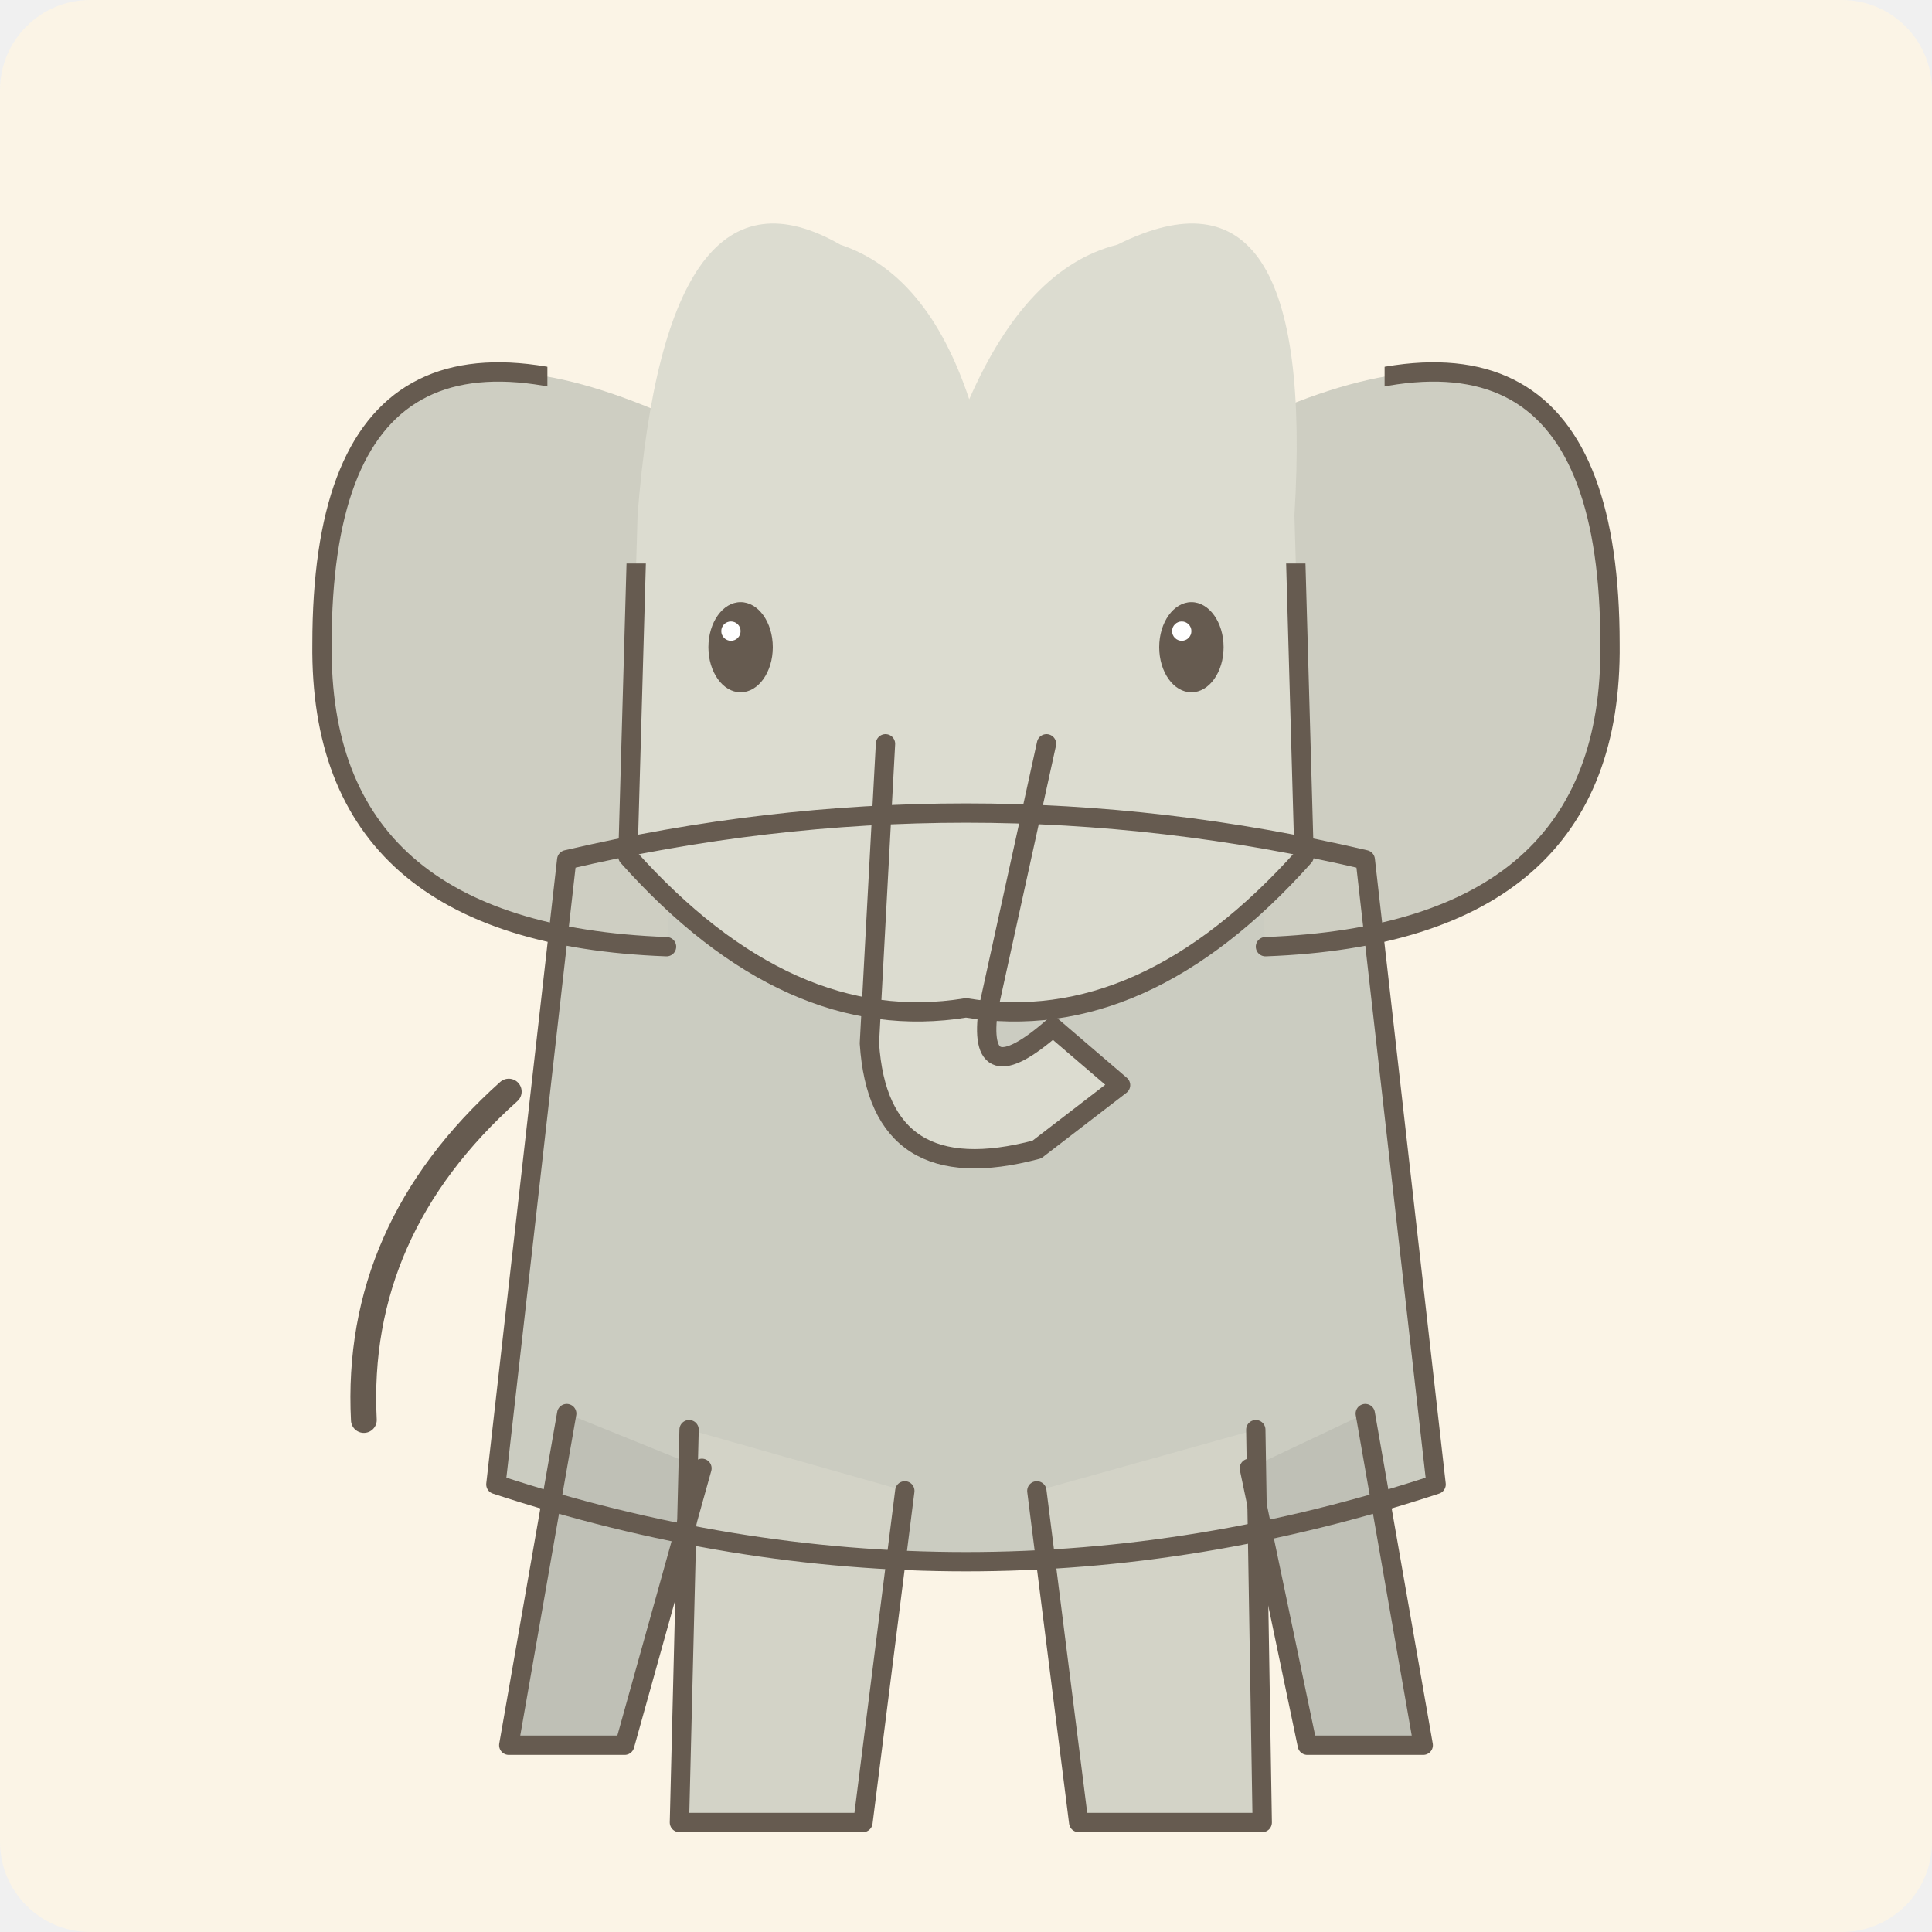
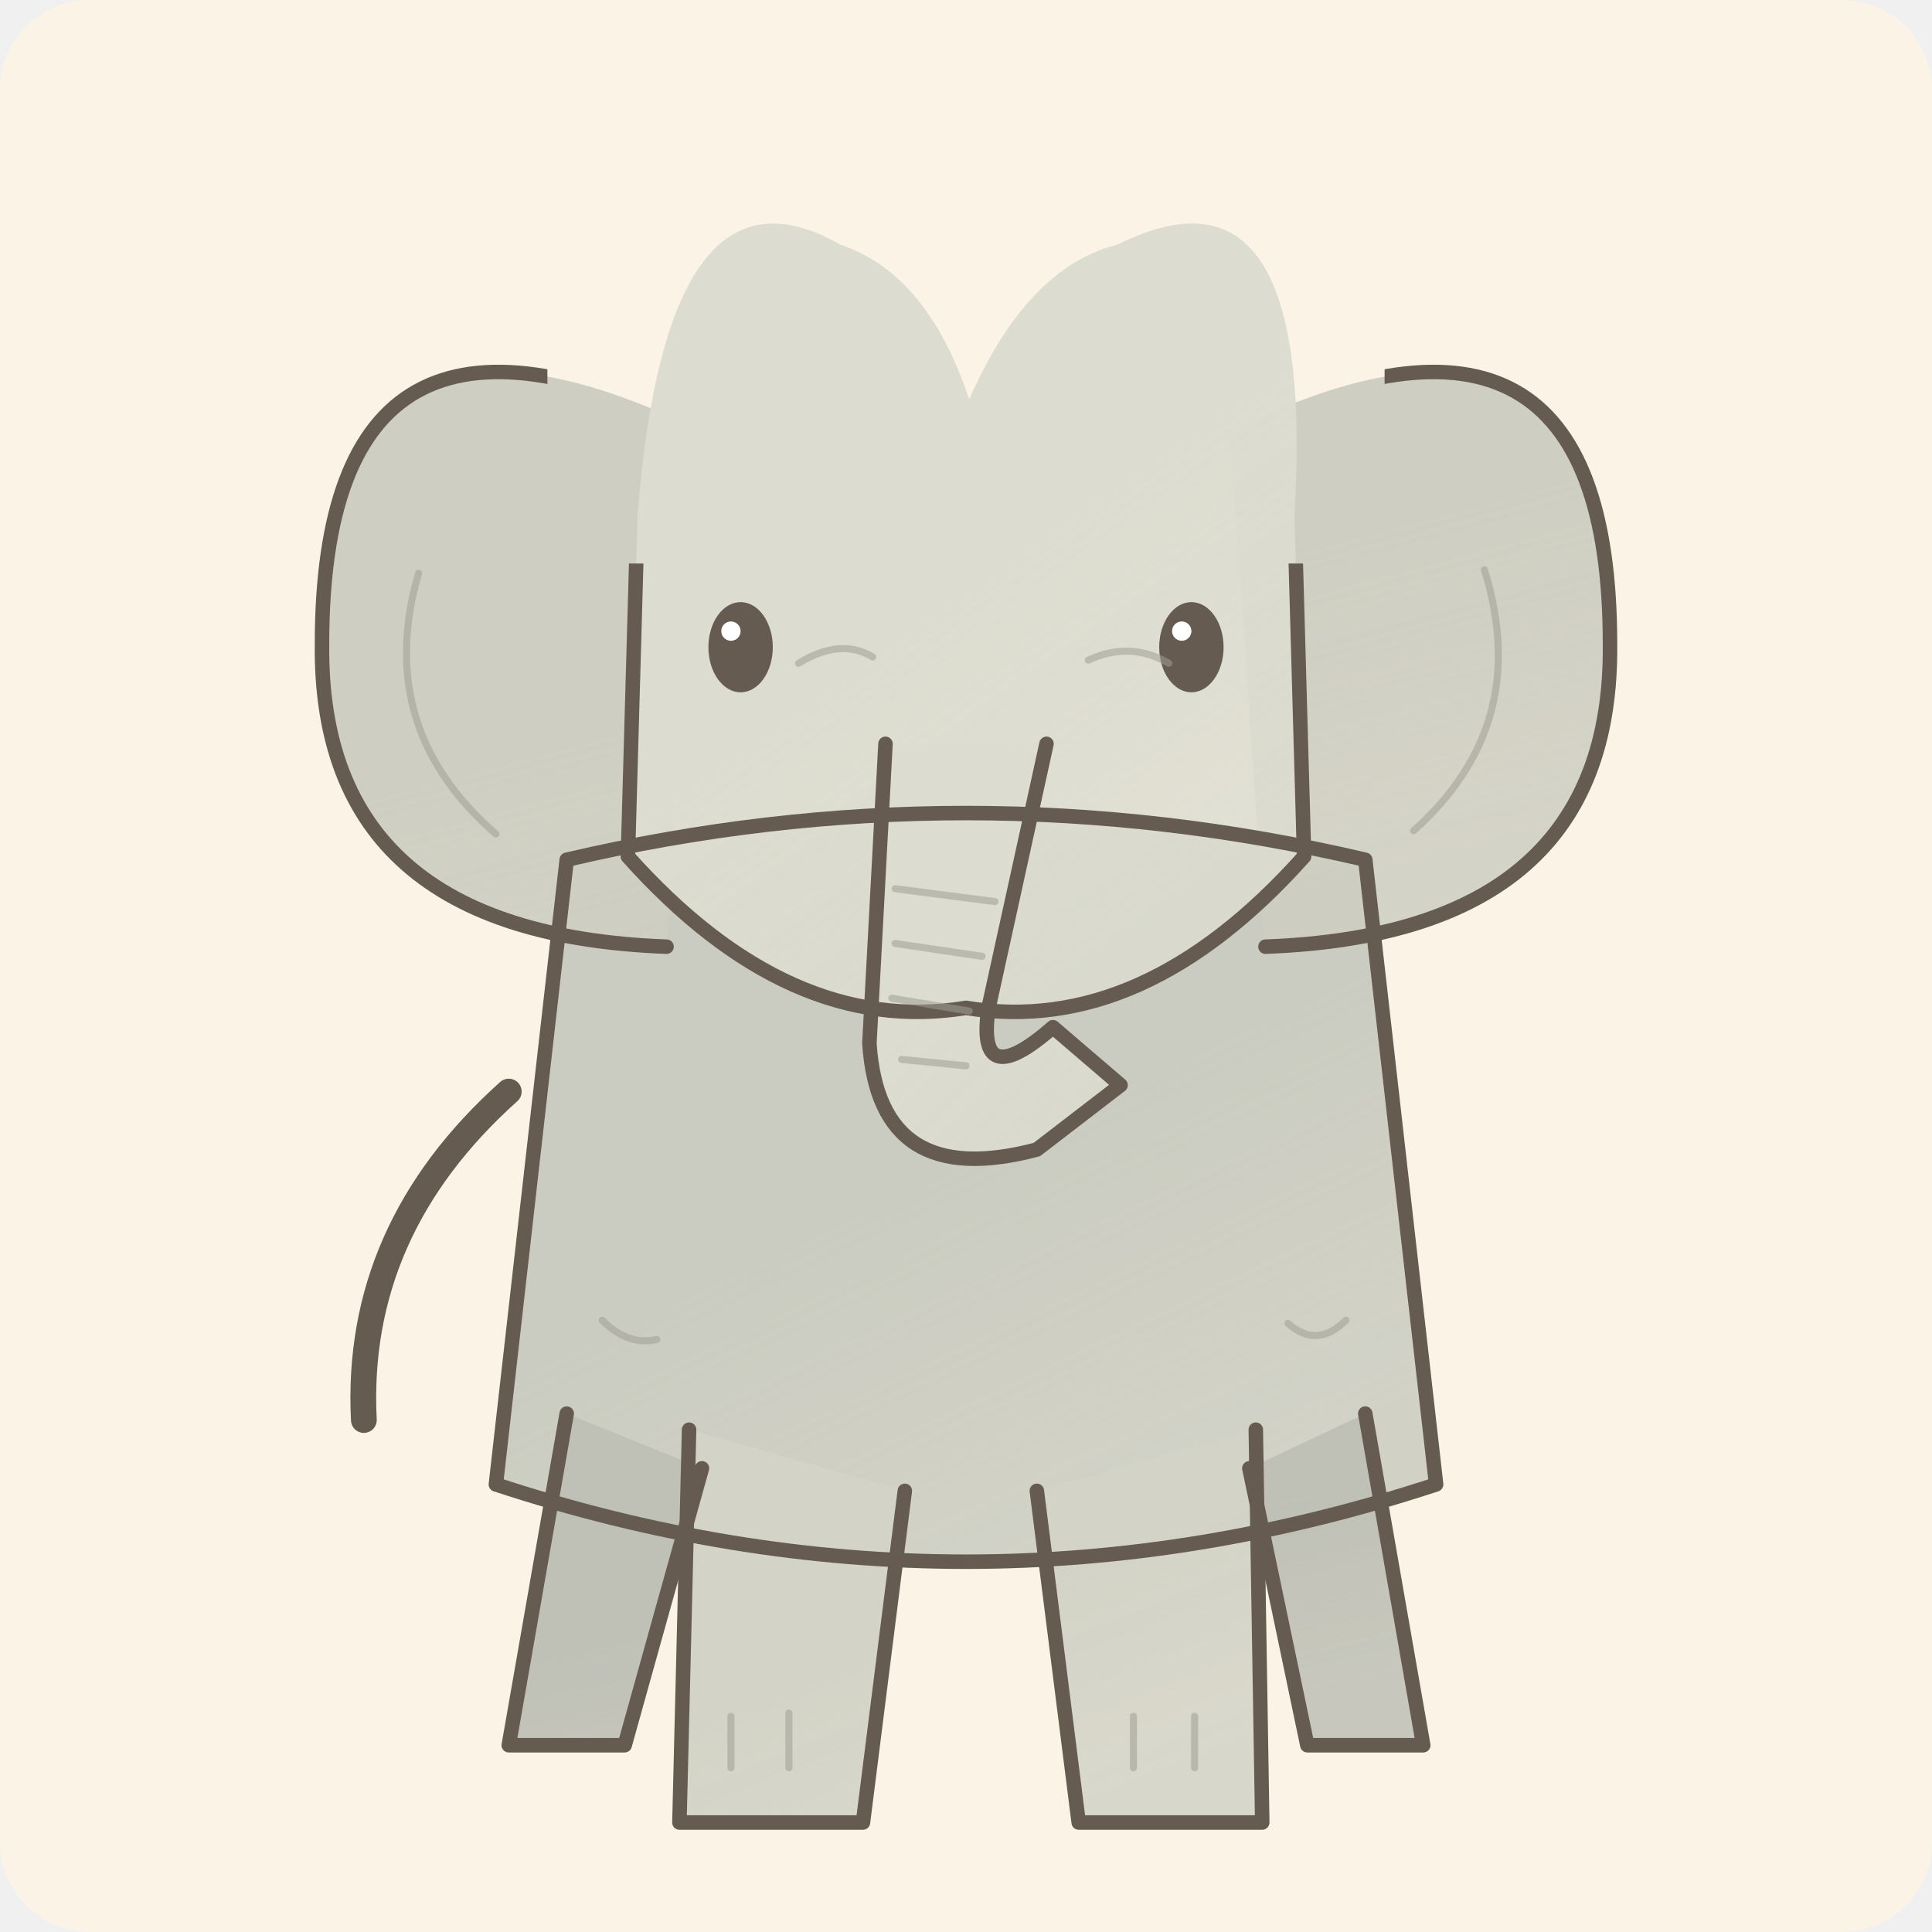
<svg xmlns="http://www.w3.org/2000/svg" viewBox="0 0 600 600" data-full-animal="elephant" data-illustration="incomplete">
  <rect width="600" height="600" rx="28" fill="#fbf4e6" />
+   <defs>
+     <linearGradient id="coat-cbccc1" x1="0" x2=".6" y1="0" y2="1">
+       <stop stop-color="#cbccc1" />
+       <stop offset=".55" stop-color="#cbccc1" />
+       <stop offset="1" stop-color="#cbccc1" stop-opacity=".85" />
+     </linearGradient>
+     <linearGradient id="coat-bfc0b6" x1="0" x2=".6" y1="0" y2="1">
+       <stop stop-color="#bfc0b6" />
+       <stop offset=".55" stop-color="#bfc0b6" />
+       <stop offset="1" stop-color="#bfc0b6" stop-opacity=".85" />
+     </linearGradient>
+     <linearGradient id="coat-d3d3c7" x1="0" x2=".6" y1="0" y2="1">
+       <stop stop-color="#d3d3c7" />
+       <stop offset=".55" stop-color="#d3d3c7" />
+       <stop offset="1" stop-color="#d3d3c7" stop-opacity=".85" />
+     </linearGradient>
+     <linearGradient id="coat-cecec2" x1="0" x2=".6" y1="0" y2="1">
+       <stop stop-color="#cecec2" />
+       <stop offset=".55" stop-color="#cecec2" />
+       <stop offset="1" stop-color="#cecec2" stop-opacity=".85" />
+     </linearGradient>
+     <linearGradient id="coat-dcdcd0" x1="0" x2=".6" y1="0" y2="1">
+       <stop stop-color="#dcdcd0" />
+       <stop offset=".55" stop-color="#dcdcd0" />
+       <stop offset="1" stop-color="#dcdcd0" stop-opacity=".85" />
+     </linearGradient>
+     <mask id="detail-mask">
+       <rect width="600" height="600" fill="white" />
+       <rect x="170" y="45" width="260" height="130" fill="black" />
+     </mask>
+   </defs>
  <defs>
    <mask id="missing-contour">
      <rect width="600" height="600" fill="white" />
      <rect x="170" y="45" width="260" height="130" fill="black" />
    </mask>
  </defs>
-   <path d="M176 267Q300 238 424 267L446 461Q300 509 154 461Z" fill="#cbccc1" stroke="none" stroke-width="6" stroke-linecap="round" stroke-linejoin="round" />
-   <path d="M176 439L158 542L194 542L218 456M388 456L406 542L442 542L424 439" fill="#bfc0b6" stroke="none" stroke-width="6" stroke-linecap="round" stroke-linejoin="round" />
-   <path d="M214 444L211 566L268 566L281 463M322 463L335 566L392 566L390 444" fill="#d3d3c7" stroke="none" stroke-width="6" stroke-linecap="round" stroke-linejoin="round" />
+   <path d="M176 267Q300 238 424 267L446 461Q300 509 154 461Z" fill="url(#coat-cbccc1)" stroke="none" stroke-width="4.5" stroke-linecap="round" stroke-linejoin="round" />
+   <path d="M176 439L158 542L194 542L218 456M388 456L406 542L442 542L424 439" fill="url(#coat-bfc0b6)" stroke="none" stroke-width="4.5" stroke-linecap="round" stroke-linejoin="round" />
+   <path d="M214 444L211 566L268 566L281 463M322 463L335 566L392 566L390 444" fill="url(#coat-d3d3c7)" stroke="none" stroke-width="4.5" stroke-linecap="round" stroke-linejoin="round" />
  <path d="M158 339Q110 382 113 441" fill="none" stroke="none" stroke-width="8" stroke-linecap="round" stroke-linejoin="round" />
-   <path d="M218 134Q100 76 100 200Q99 290 207 294M382 134Q500 76 500 200Q501 290 393 294" fill="#cecec2" stroke="none" stroke-width="6" stroke-linecap="round" stroke-linejoin="round" />
-   <path d="M198 160Q207 45 261 76Q288 85 301 124Q319 83 347 76Q409 45 402 160L405 266Q355 322 300 313Q245 322 195 266Z" fill="#dcdcd0" stroke="none" stroke-width="6" stroke-linecap="round" stroke-linejoin="round" />
-   <path d="M275 231L270 324Q273 370 322 357L348 337L327 319Q303 340 307 313L325 231" fill="#dcdcd0" stroke="none" stroke-width="6" stroke-linecap="round" stroke-linejoin="round" />
+   <path d="M218 134Q100 76 100 200Q99 290 207 294M382 134Q500 76 500 200Q501 290 393 294" fill="url(#coat-cecec2)" stroke="none" stroke-width="4.5" stroke-linecap="round" stroke-linejoin="round" />
+   <path d="M198 160Q207 45 261 76Q288 85 301 124Q319 83 347 76Q409 45 402 160L405 266Q355 322 300 313Q245 322 195 266Z" fill="url(#coat-dcdcd0)" stroke="none" stroke-width="4.5" stroke-linecap="round" stroke-linejoin="round" />
+   <path d="M275 231L270 324Q273 370 322 357L348 337L327 319Q303 340 307 313L325 231" fill="url(#coat-dcdcd0)" stroke="none" stroke-width="4.5" stroke-linecap="round" stroke-linejoin="round" />
  <ellipse cx="230" cy="201" rx="10" ry="14" fill="#665b50" />
  <circle cx="227" cy="196" r="3" fill="white" />
  <ellipse cx="370" cy="201" rx="10" ry="14" fill="#665b50" />
  <circle cx="367" cy="196" r="3" fill="white" />
  <g mask="url(#missing-contour)">
-     <path d="M176 267Q300 238 424 267L446 461Q300 509 154 461Z" fill="none" stroke="#665b50" stroke-width="6" stroke-linecap="round" stroke-linejoin="round" />
-     <path d="M176 439L158 542L194 542L218 456M388 456L406 542L442 542L424 439" fill="none" stroke="#665b50" stroke-width="6" stroke-linecap="round" stroke-linejoin="round" />
-     <path d="M214 444L211 566L268 566L281 463M322 463L335 566L392 566L390 444" fill="none" stroke="#665b50" stroke-width="6" stroke-linecap="round" stroke-linejoin="round" />
+     <path d="M176 267Q300 238 424 267L446 461Q300 509 154 461Z" fill="none" stroke="#665b50" stroke-width="4.5" stroke-linecap="round" stroke-linejoin="round" />
+     <path d="M176 439L158 542L194 542L218 456M388 456L406 542L442 542L424 439" fill="none" stroke="#665b50" stroke-width="4.5" stroke-linecap="round" stroke-linejoin="round" />
+     <path d="M214 444L211 566L268 566L281 463M322 463L335 566L392 566L390 444" fill="none" stroke="#665b50" stroke-width="4.5" stroke-linecap="round" stroke-linejoin="round" />
    <path d="M158 339Q110 382 113 441" fill="none" stroke="#665b50" stroke-width="8" stroke-linecap="round" stroke-linejoin="round" />
-     <path d="M218 134Q100 76 100 200Q99 290 207 294M382 134Q500 76 500 200Q501 290 393 294" fill="none" stroke="#665b50" stroke-width="6" stroke-linecap="round" stroke-linejoin="round" />
-     <path d="M198 160Q207 45 261 76Q288 85 301 124Q319 83 347 76Q409 45 402 160L405 266Q355 322 300 313Q245 322 195 266Z" fill="none" stroke="#665b50" stroke-width="6" stroke-linecap="round" stroke-linejoin="round" />
-     <path d="M275 231L270 324Q273 370 322 357L348 337L327 319Q303 340 307 313L325 231" fill="none" stroke="#665b50" stroke-width="6" stroke-linecap="round" stroke-linejoin="round" />
+     <path d="M218 134Q100 76 100 200Q99 290 207 294M382 134Q500 76 500 200Q501 290 393 294" fill="none" stroke="#665b50" stroke-width="4.5" stroke-linecap="round" stroke-linejoin="round" />
+     <path d="M198 160Q207 45 261 76Q288 85 301 124Q319 83 347 76Q409 45 402 160L405 266Q355 322 300 313Q245 322 195 266Z" fill="none" stroke="#665b50" stroke-width="4.5" stroke-linecap="round" stroke-linejoin="round" />
+     <path d="M275 231L270 324Q273 370 322 357L348 337L327 319Q303 340 307 313L325 231" fill="none" stroke="#665b50" stroke-width="4.5" stroke-linecap="round" stroke-linejoin="round" />
    <ellipse cx="230" cy="201" rx="10" ry="14" fill="none" />
    <circle cx="227" cy="196" r="3" fill="none" />
    <ellipse cx="370" cy="201" rx="10" ry="14" fill="none" />
    <circle cx="367" cy="196" r="3" fill="none" />
  </g>
+   <g mask="url(#detail-mask)" data-coat-details="elephant">
+     <path d="M130 178q-14 48 24 81M461 177q15 48 -22 81M278 276l31 4M278 293l27 4M277 310l24 4M280 329l20 2M248 206q13 -8 23 -2M338 205q13 -6 25 1M227 533v16M245 532v17M352 533v16M371 533v16M187 410q8 8 17 6M400 411q9 8 18 -1" fill="none" stroke="#9f9f93" stroke-width="2.2" stroke-linecap="round" opacity=".55" />
+   </g>
</svg>
